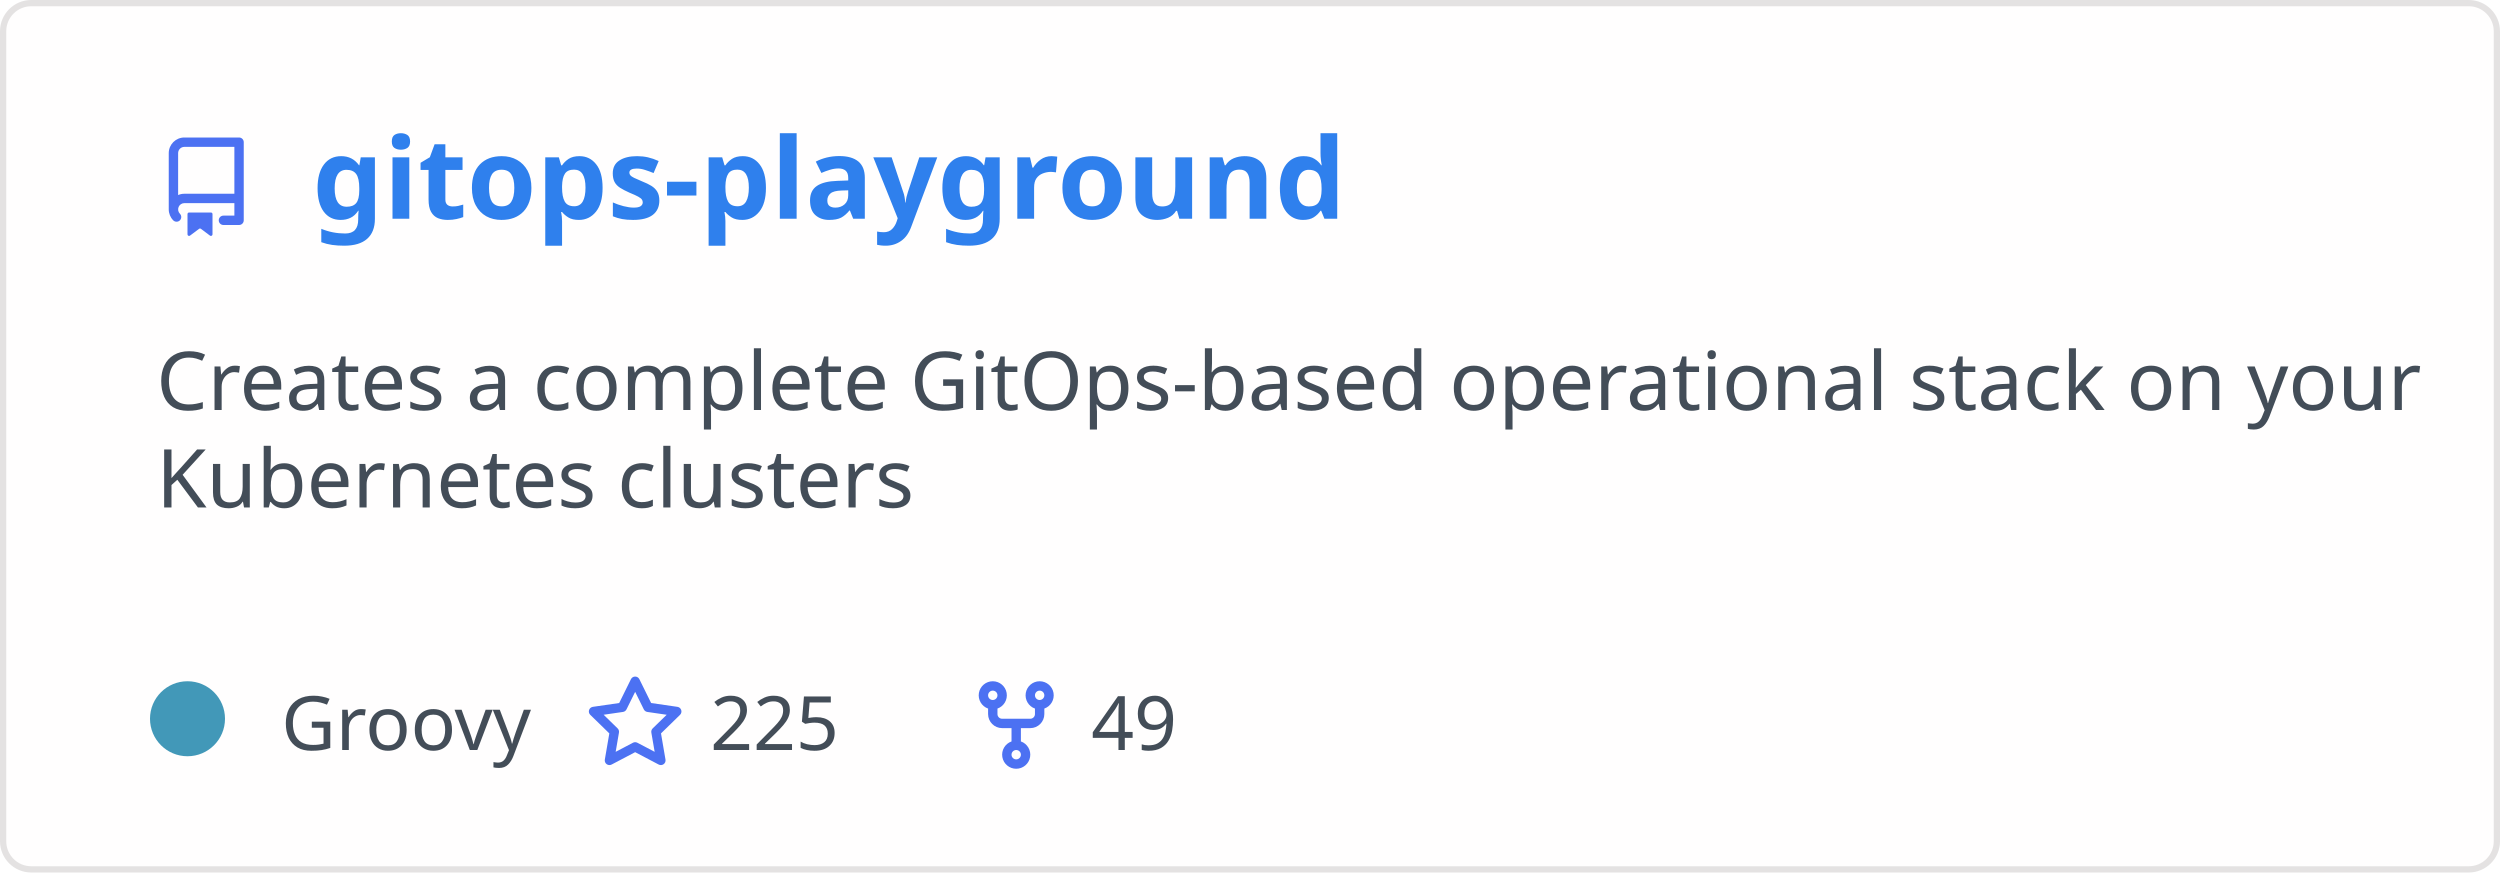
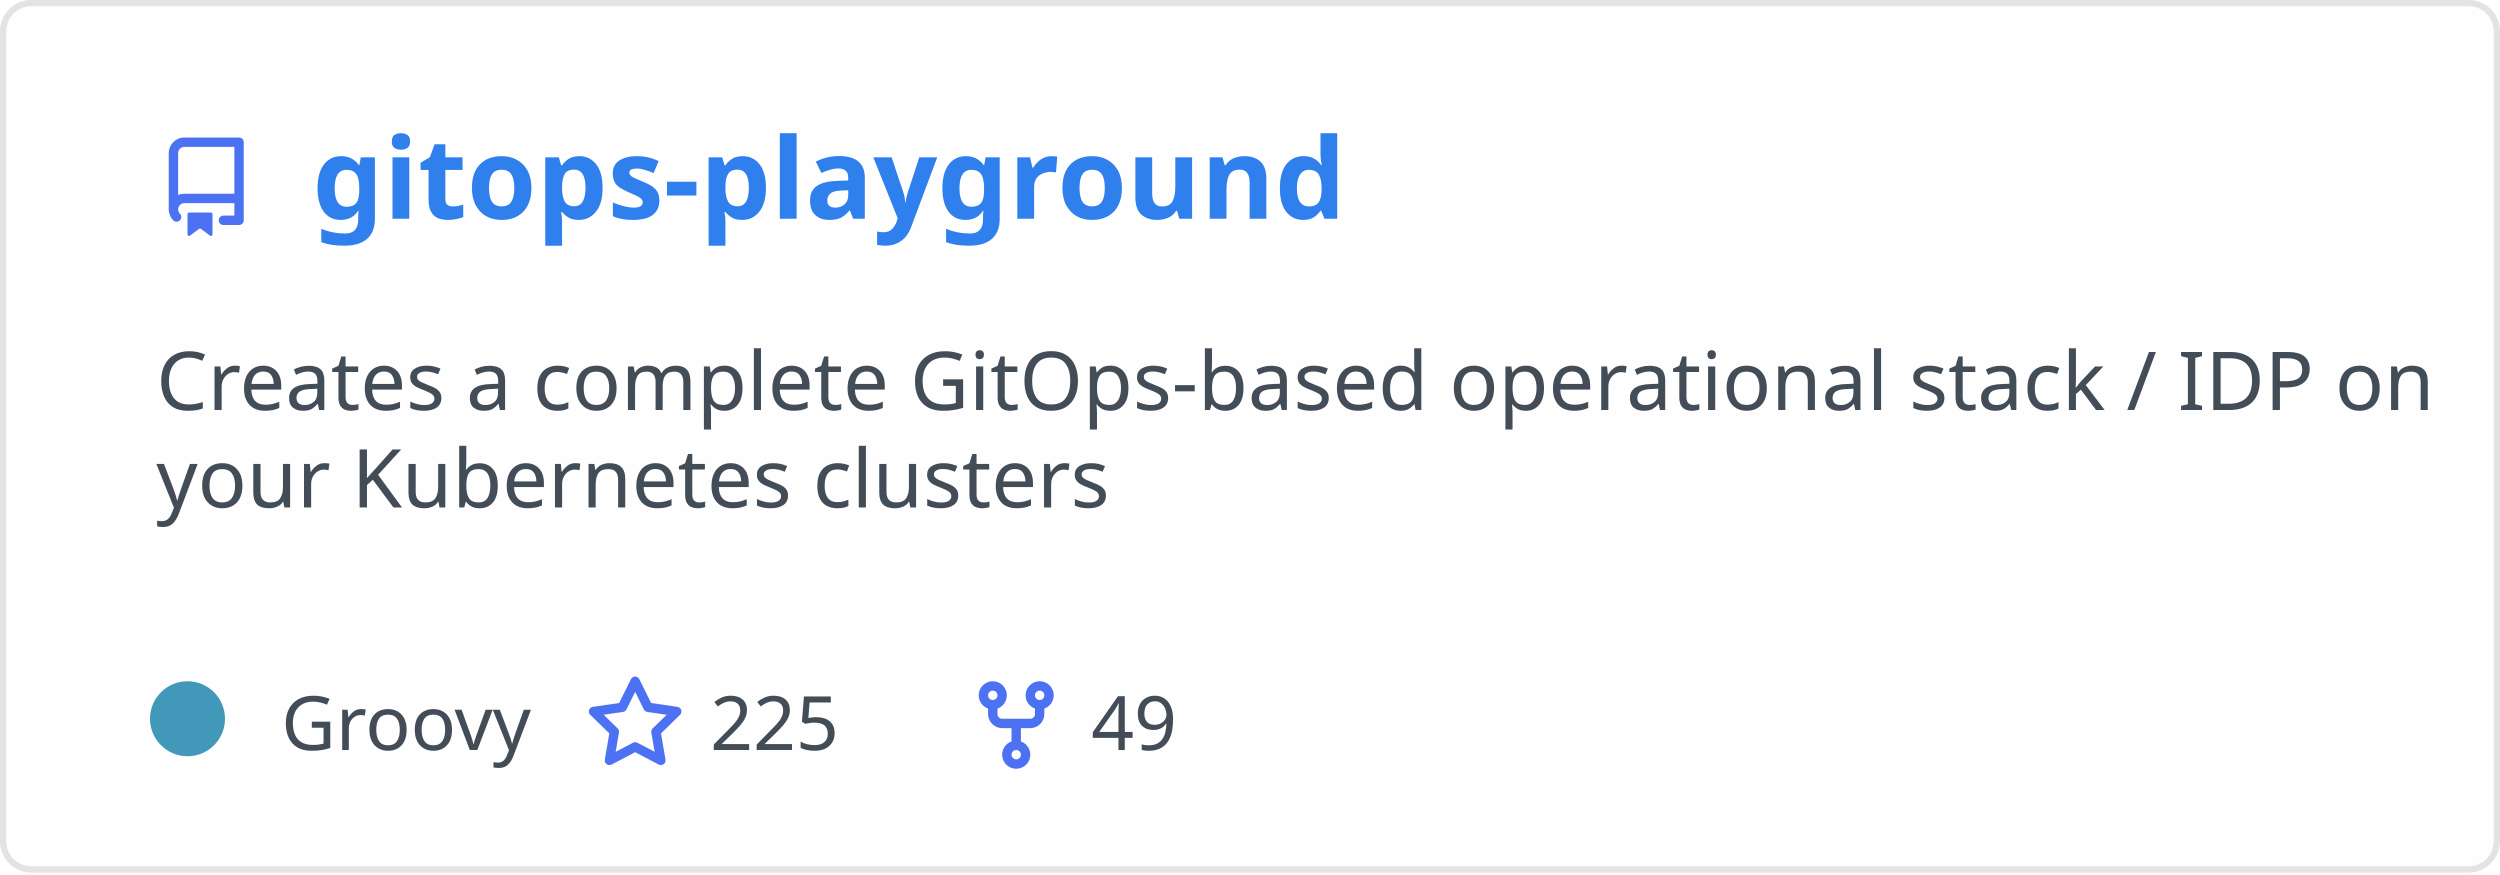
<svg xmlns="http://www.w3.org/2000/svg" width="400" height="140" viewBox="0 0 400 140" fill="none" role="img" aria-labelledby="descId">
  <style>
          .header {
            font: 600 18px 'Segoe UI', Ubuntu, Sans-Serif;
            fill: #2f80ed;
            animation: fadeInAnimation 0.8s ease-in-out forwards;
          }
          @supports(-moz-appearance: auto) {
            /* Selector detects Firefox */
            .header { font-size: 15.5px; }
          }
          
    .description { font: 400 13px 'Segoe UI', Ubuntu, Sans-Serif; fill: #434d58 }
    .gray { font: 400 12px 'Segoe UI', Ubuntu, Sans-Serif; fill: #434d58 }
    .icon { fill: #4c71f2 }
    .badge { font: 600 11px 'Segoe UI', Ubuntu, Sans-Serif; }
    .badge rect { opacity: 0.2 }
  

          
      /* Animations */
      @keyframes scaleInAnimation {
        from {
          transform: translate(-5px, 5px) scale(0);
        }
        to {
          transform: translate(-5px, 5px) scale(1);
        }
      }
      @keyframes fadeInAnimation {
        from {
          opacity: 0;
        }
        to {
          opacity: 1;
        }
      }
    
          * { animation-duration: 0s !important; animation-delay: 0s !important; }
        </style>
  <rect data-testid="card-bg" x="0.5" y="0.5" rx="4.5" height="99%" stroke="#e4e2e2" width="399" fill="#fffefe" stroke-opacity="1" />
  <g data-testid="card-title" transform="translate(25, 35)">
    <g transform="translate(0, 0)">
      <svg class="icon" x="0" y="-13" viewBox="0 0 16 16" version="1.1" width="16" height="16">
        <path fill-rule="evenodd" d="M2 2.5A2.5 2.5 0 014.5 0h8.75a.75.75 0 01.75.75v12.5a.75.75 0 01-.75.75h-2.5a.75.75 0 110-1.5h1.75v-2h-8a1 1 0 00-.714 1.7.75.75 0 01-1.072 1.05A2.495 2.495 0 012 11.5v-9zm10.5-1V9h-8c-.356 0-.694.074-1 .208V2.5a1 1 0 011-1h8zM5 12.25v3.25a.25.25 0 00.4.2l1.45-1.087a.25.25 0 01.3 0L8.6 15.7a.25.25 0 00.4-.2v-3.25a.25.25 0 00-.25-.25h-3.5a.25.25 0 00-.25.25z" />
      </svg>
    </g>
    <g transform="translate(25, 0)">
      <text x="0" y="0" class="header" data-testid="header">gitops-playground</text>
    </g>
  </g>
  <g data-testid="main-card-body" transform="translate(0, 55)">
    <text class="description" x="25" y="-5">
-       <tspan dy="1.2em" x="25">Creates a complete GitOps-based operational stack on your</tspan>
-       <tspan dy="1.2em" x="25">Kubernetes clusters</tspan>
+       <tspan dy="1.2em" x="25">Creates a complete GitOps-based operational stack / IDP on</tspan>
+       <tspan dy="1.2em" x="25">your Kubernetes clusters</tspan>
    </text>
    <g transform="translate(30, 65)">
      <g transform="translate(0, 0)">
        <g data-testid="primary-lang">
          <circle data-testid="lang-color" cx="0" cy="-5" r="6" fill="#4298b8" />
          <text data-testid="lang-name" class="gray" x="15">Groovy</text>
        </g>
      </g>
      <g transform="translate(63.625, 0)">
        <g transform="translate(0, 0)">
          <svg class="icon" y="-12" viewBox="0 0 16 16" version="1.1" width="16" height="16">
            <path fill-rule="evenodd" d="M8 .25a.75.75 0 01.673.418l1.882 3.815 4.21.612a.75.75 0 01.416 1.279l-3.046 2.97.719 4.192a.75.75 0 01-1.088.791L8 12.347l-3.766 1.98a.75.75 0 01-1.088-.79l.72-4.194L.818 6.374a.75.75 0 01.416-1.28l4.21-.611L7.327.668A.75.75 0 018 .25zm0 2.445L6.615 5.5a.75.75 0 01-.564.41l-3.097.45 2.24 2.184a.75.75 0 01.216.664l-.528 3.084 2.769-1.456a.75.75 0 01.698 0l2.77 1.456-.53-3.084a.75.75 0 01.216-.664l2.24-2.183-3.096-.45a.75.75 0 01-.564-.41L8 2.694v.001z" />
          </svg>
        </g>
        <g transform="translate(20, 0)">
          <text data-testid="stargazers" class="gray">225</text>
        </g>
      </g>
      <g transform="translate(124.5938, 0)">
        <g transform="translate(0, 0)">
          <svg class="icon" y="-12" viewBox="0 0 16 16" version="1.1" width="16" height="16">
            <path fill-rule="evenodd" d="M5 3.25a.75.75 0 11-1.5 0 .75.75 0 011.5 0zm0 2.122a2.25 2.25 0 10-1.5 0v.878A2.25 2.25 0 005.75 8.5h1.5v2.128a2.251 2.251 0 101.5 0V8.5h1.5a2.25 2.25 0 002.25-2.25v-.878a2.25 2.25 0 10-1.5 0v.878a.75.75 0 01-.75.75h-4.5A.75.75 0 015 6.25v-.878zm3.75 7.378a.75.75 0 11-1.5 0 .75.75 0 011.5 0zm3-8.75a.75.75 0 100-1.5.75.75 0 000 1.5z" />
          </svg>
        </g>
        <g transform="translate(20, 0)">
          <text data-testid="forkcount" class="gray">49</text>
        </g>
      </g>
    </g>
  </g>
</svg>
